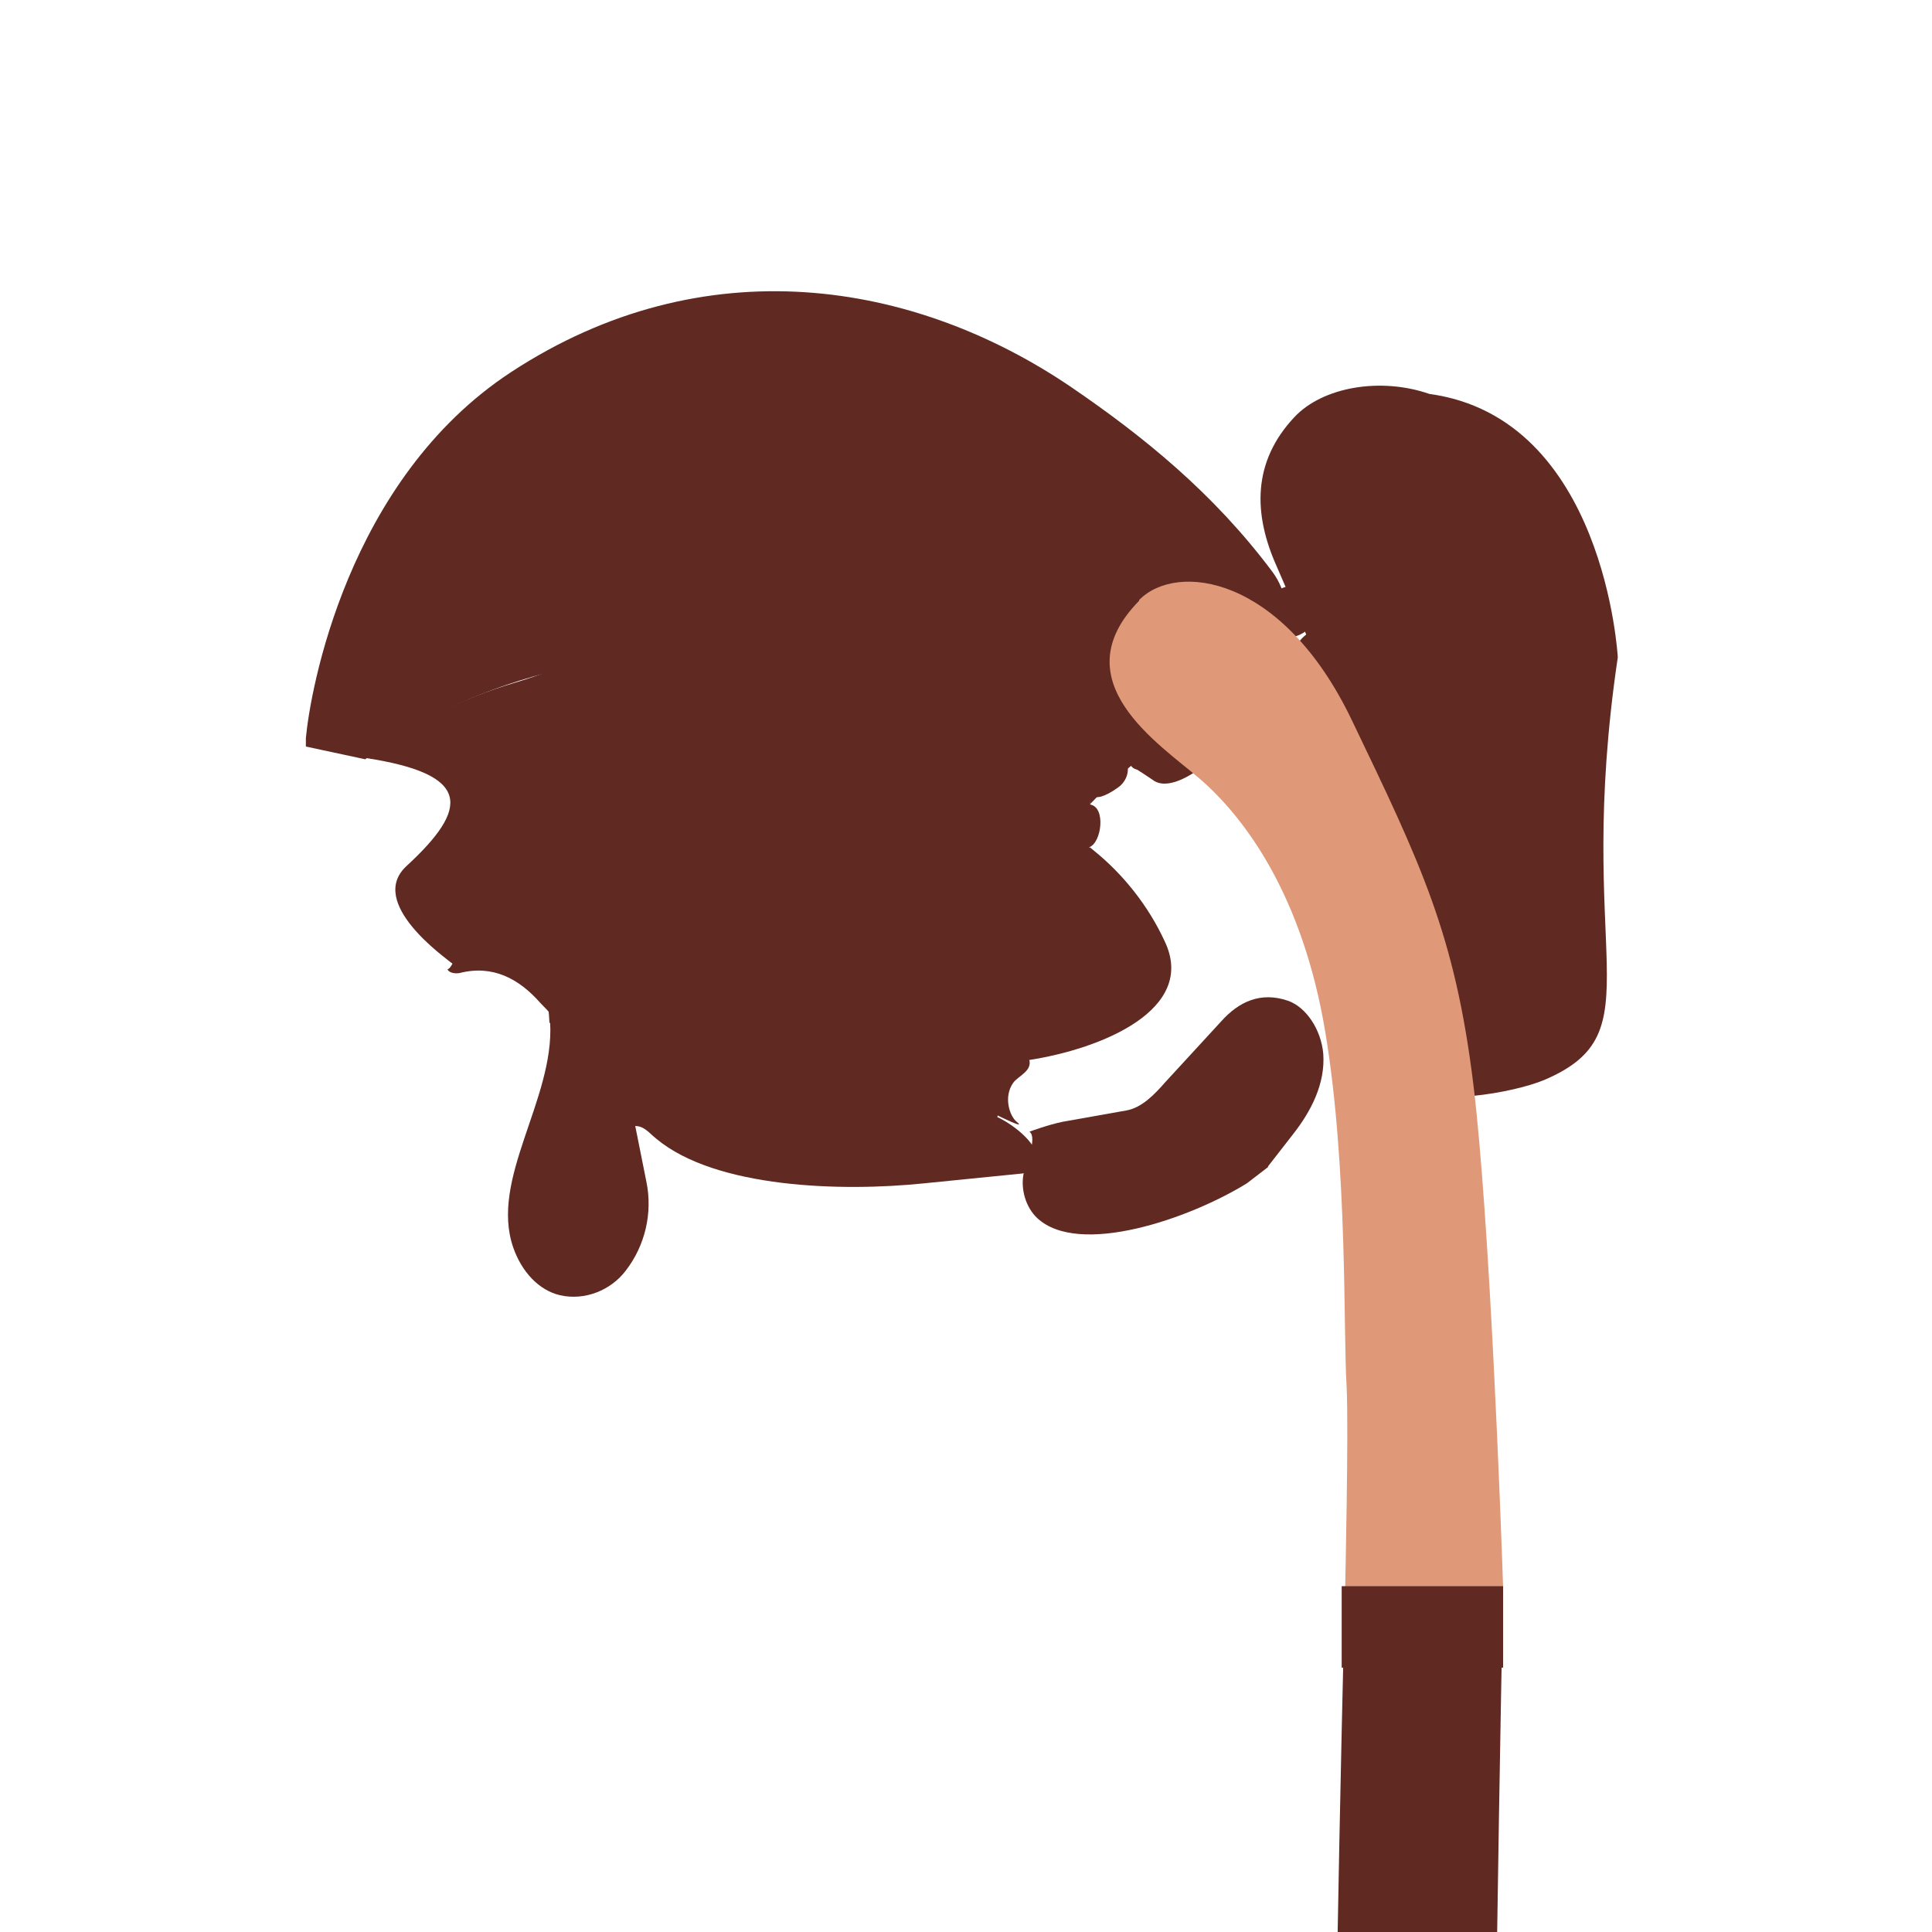
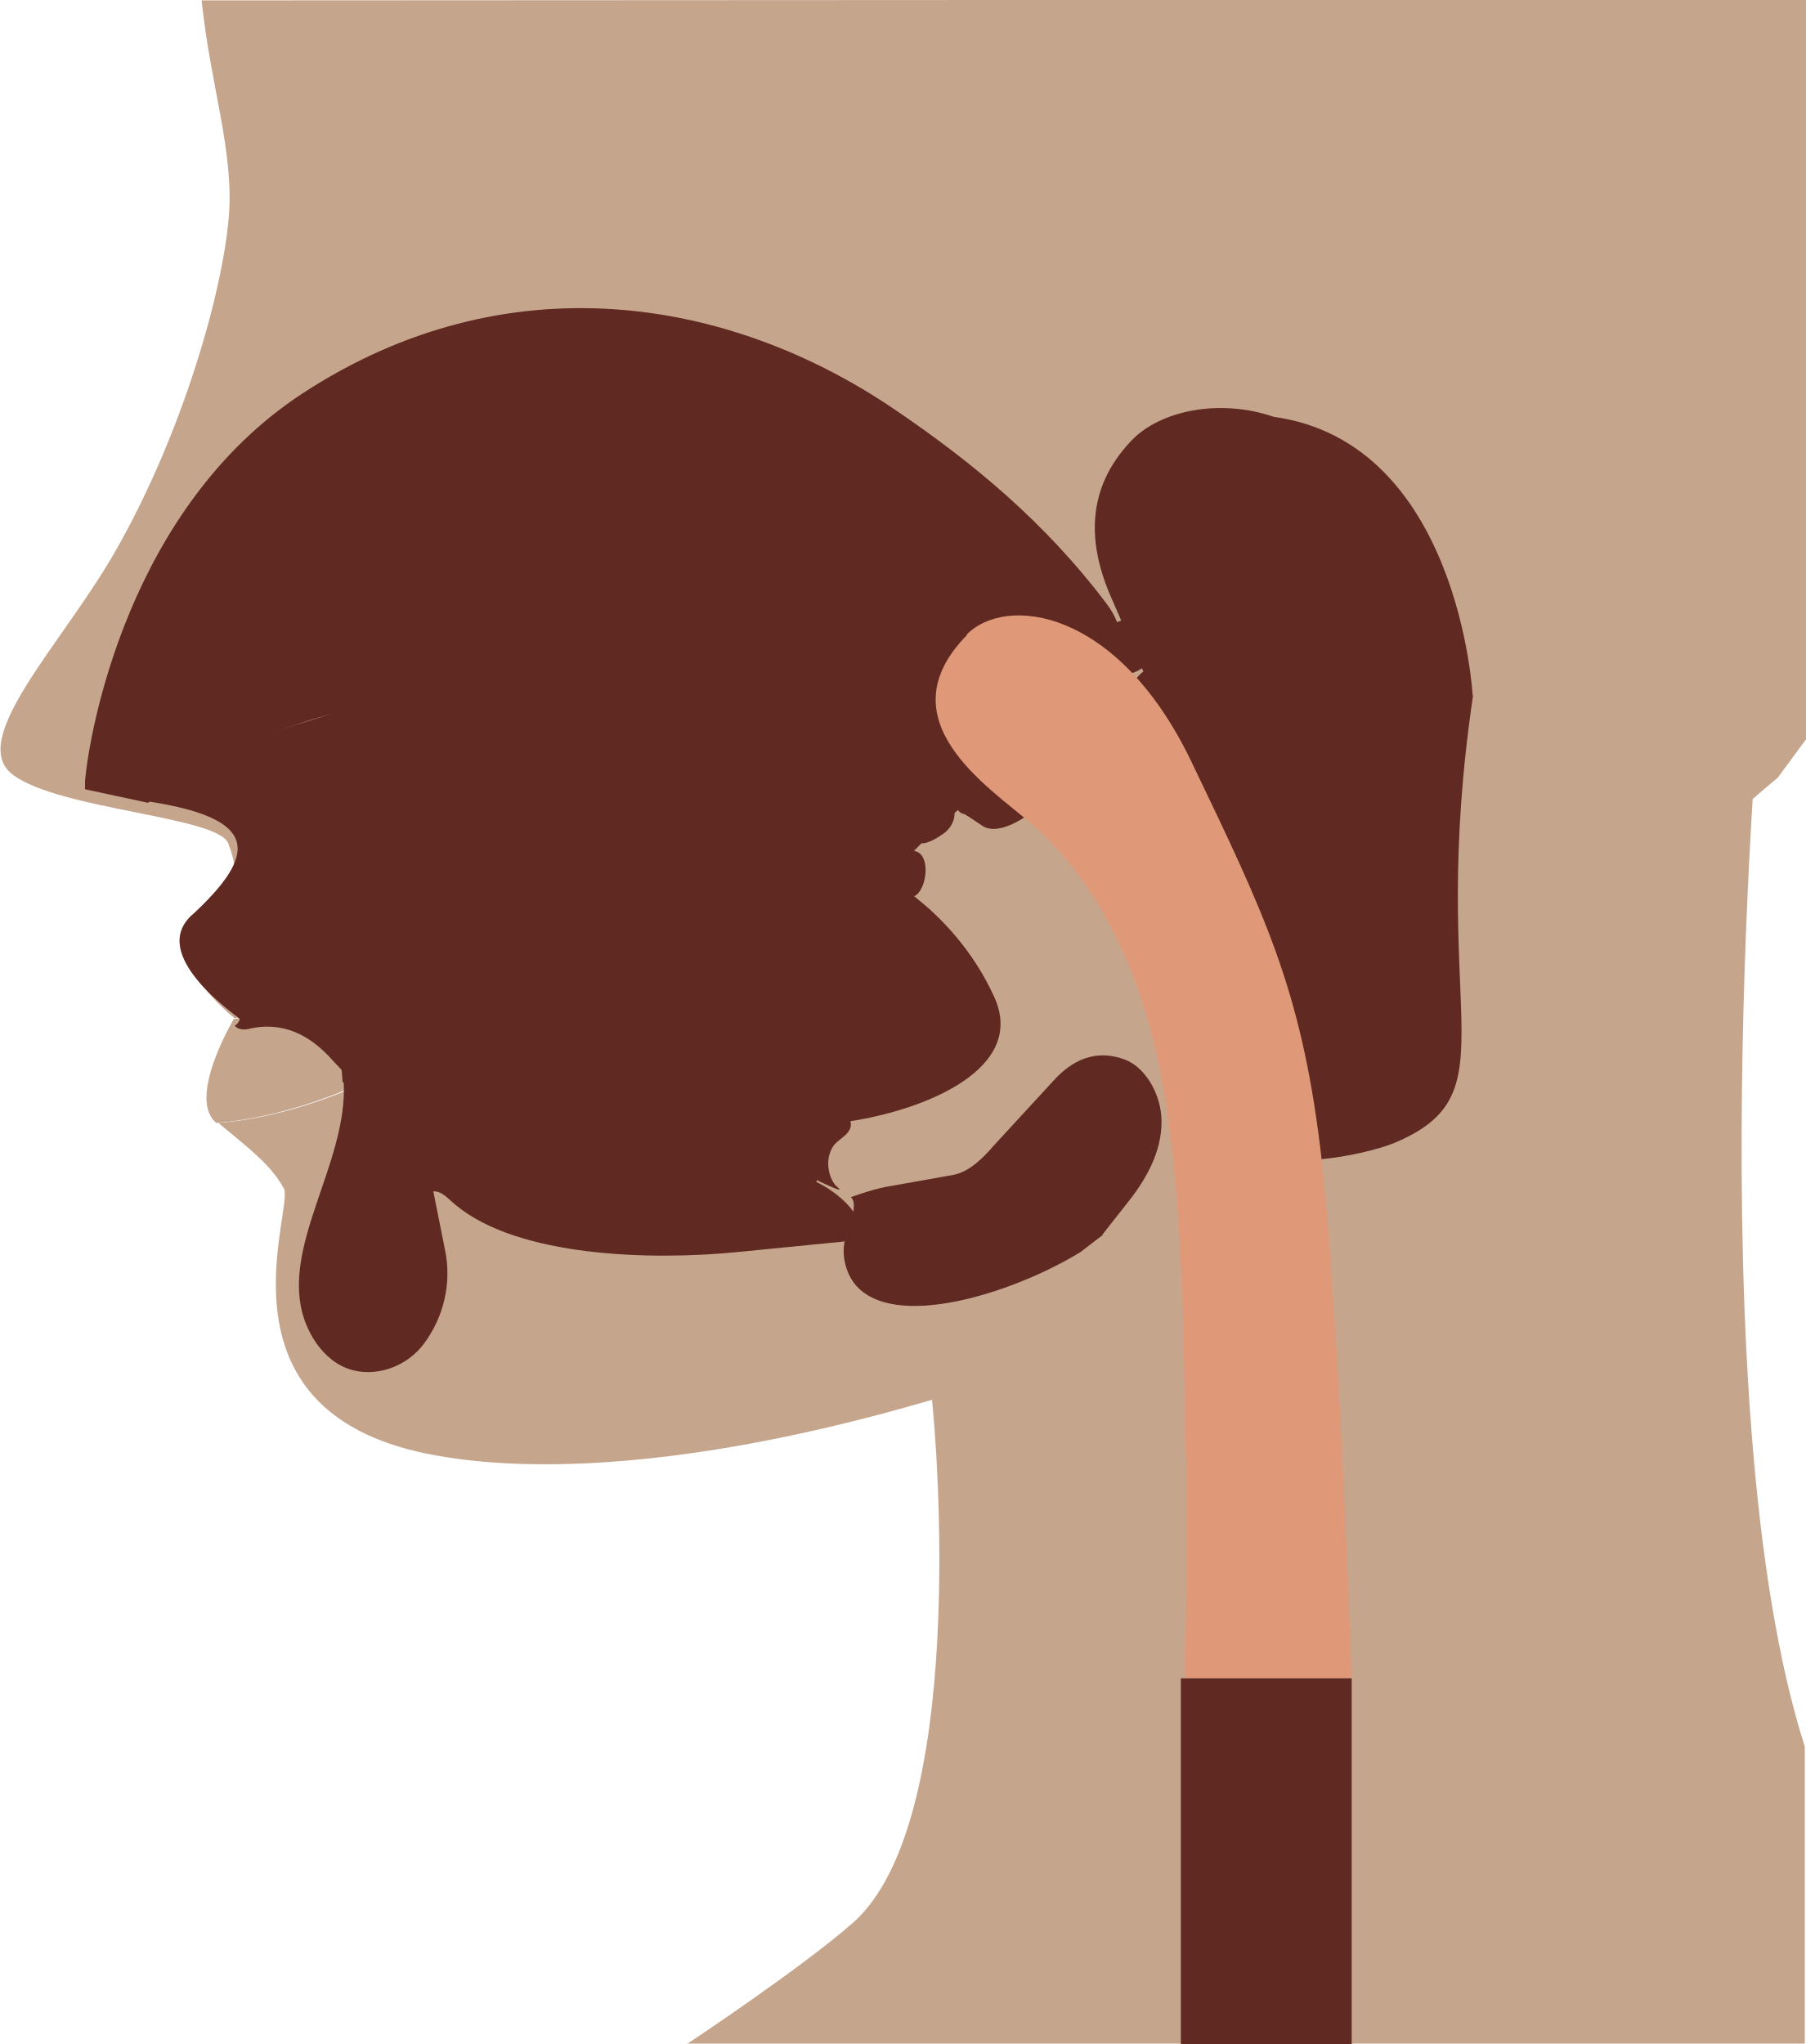
- <svg xmlns="http://www.w3.org/2000/svg" id="Layer_2" data-name="Layer 2" viewBox="0 0 512 512">
+ <svg xmlns="http://www.w3.org/2000/svg" id="Layer_2" version="1.1" viewBox="0 0 452.2 512">
  <defs>
    <style>
-       .cls-1, .cls-2 {
+       .st0 {
+         fill: #c6a58d;
+       }
+ 
+       .st1, .st2 {
        fill: #602922;
      }

-       .cls-2 {
+       .st2 {
        isolation: isolate;
      }

-       .cls-3 {
+       .st3 {
        fill: #e09978;
      }
    </style>
  </defs>
-   <g id="Parotid_Gland" data-name="Parotid Gland">
-     <g id="_01Parotid_Gland" data-name="01Parotid Gland">
-       <path id="LowerSaliva-2" class="cls-1" d="M428.73,174.2c-11.82,79.74,10.51,99.25-19.51,112.01-8.07,3.38-30.02,7.32-37.53,1.69-3-2.25-15.2-15.57-20.08-12.38,0,0,.75-11.63,2.44-19.7l8.82-35.84c2.06-8.82-1.88-18.57-5.63-26.27l-18.95-43.72c-6.19-13.88-6.38-27.58,4.69-39.4,7.51-8.07,22.89-10.69,35.84-6.19,46.53,6.38,49.91,69.8,49.91,69.8h0Z" />
+   <g>
+     <g id="SideBody">
+       <path id="BodyBase" class="st0" d="M172.1,512s28.8-19.1,41.6-30.4c28.4-25.1,21.3-118.4,19.5-133.5,90.6-140,151.6-154.6,207.9-176.5,0,0-16.3,180.6,11,265.9v74.4s-280.2,0-280.2,0Z" />
+     </g>
+     <g id="SideHead">
+       <path id="LowerLip" class="st0" d="M143.8,235.1h0c-41.2,16.9-85.1,19.9-85.1,19.9,0,0-20.3-16.2-10.7-25.8,15.5-2,17.2,1.1,40,4.3,24.5,3.6,55.8,1.4,55.8,1.4h0v.2Z" />
+       <path id="UpperLip" class="st0" d="M143.8,235.3c-1.4,1.1-42.7,41.9-89.6,46-7.5-6.2,4.4-26.1,4.4-26.1,0,0,43.9-3,85.1-19.9h0Z" />
+       <path id="HeadBAse" class="st0" d="M445.1,195s-8.9,7.3-11.7,10.5c-8.9,10.1-14.4,22.4-24.7,25.9-10.3,3.6-14-1.1-14-1.1,0,0-7.3,28.3-18.1,48.5-7.8,14.8-38.9,31.5-53.3,37.9-106.8,48.5-181.1,55.6-218.8,46.9-51.7-12.1-30.7-61.1-33.4-65.9-3-5.5-7.6-9.2-16.4-16.4,46.9-4.1,88.1-44.8,89.6-46h0s-31.3,2.1-55.8-1.4c-22.7-3.2-24.5-6.2-40-4.3,9.1-8.9,12.4-8.4,8.7-18.3-2.5-6.8-41.8-8.4-53.8-17.1-12.1-8.7,12.3-32.9,25.6-56.3,16.7-29.3,26.7-64.5,28.3-83.4,1.4-16.5-4.5-32.5-6.8-54.4l401.9-.2v185.3l-7,9.5-.2.2Z" />
+     </g>
+   </g>
+   <g id="Parotid_Gland">
+     <g id="_01Parotid_Gland">
+       <path id="LowerSaliva-2" class="st1" d="M369,174.2c-11.8,79.7,10.5,99.3-19.5,112-8.1,3.4-30,7.3-37.5,1.7-3-2.2-15.2-15.6-20.1-12.4,0,0,.8-11.6,2.4-19.7l8.8-35.8c2.1-8.8-1.9-18.6-5.6-26.3l-19-43.7c-6.2-13.9-6.4-27.6,4.7-39.4,7.5-8.1,22.9-10.7,35.8-6.2,46.5,6.4,49.9,69.8,49.9,69.8h0Z" />
    </g>
    <g id="SalivaGlands">
-       <ellipse class="cls-1" cx="353.84" cy="119.22" rx="5.44" ry="8.63" transform="translate(-16.94 163.3) rotate(-25.4)" />
-       <ellipse class="cls-1" cx="366.87" cy="119.73" rx="7.88" ry="6.57" transform="translate(193.03 464.26) rotate(-81.3)" />
-       <circle class="cls-1" cx="349.55" cy="136.11" r="7.51" />
-       <path class="cls-1" d="M356.68,139.11c1.13-4.88.94-11.45,5.07-11.82s9.38,6.38,9.76,10.51c.38,4.13-2.63,7.69-6.75,8.07s-9.01-2.81-8.07-6.75h0Z" />
-       <path class="cls-1" d="M353.49,145.68c4.69.56,9.01,0,9.76,2.81.75,2.81-2.25,6.19-6.94,7.51s-9.01,0-9.76-2.81c-.75-2.81-.75-8.63,6.94-7.51Z" />
-       <circle class="cls-1" cx="371.32" cy="129.92" r="4.5" />
-       <ellipse class="cls-1" cx="378.81" cy="142.62" rx="5.44" ry="8.63" transform="translate(-10.61 32.2) rotate(-4.8)" />
-       <ellipse class="cls-1" cx="347.65" cy="174.9" rx="8.63" ry="5.44" transform="translate(41.79 415.53) rotate(-64.9)" />
-       <ellipse class="cls-1" cx="341.95" cy="162.1" rx="7.88" ry="6.57" transform="translate(-34.77 197.96) rotate(-30.8)" />
-       <circle class="cls-1" cx="387.08" cy="121.85" r="7.51" />
-       <path class="cls-1" d="M375.63,127.85c-2.06-2.44-2.25-4.69-1.88-6,2.06-5.44,4.88-2.81,5.63,2.81.38,3.19,3,5.25,1.88,6s-3.56-.38-5.63-2.81Z" />
-       <ellipse class="cls-1" cx="414.26" cy="194.17" rx="6.57" ry="7.88" transform="translate(-38.12 262.48) rotate(-33.7)" />
-       <circle class="cls-1" cx="377.51" cy="166.88" r="7.51" />
-       <path class="cls-1" d="M384.45,180.2c.19,5.07,2.06,11.45-1.88,12.76s-10.69-3.75-12.2-7.69c-1.5-3.75.56-8.07,4.32-9.57s9.38.38,9.57,4.5h.19Z" />
-       <path class="cls-1" d="M399.46,190.52c-4.69.56-10.88,0-12.38-2.63-1.5-2.63.56-6.57,4.69-9.19s15.76-1.5,17.45.94c1.69,2.44-2.06,9.76-9.76,10.69h0v.19Z" />
-       <path class="cls-1" d="M358.74,212.29c-2.06-1.5-2.44-4.32-1.13-6.19s13.32-5.44,15.39-4.13-6.57,7.32-8.07,9.19-4.32,2.44-6.19,1.13h0Z" />
-       <ellipse class="cls-1" cx="358.33" cy="165.72" rx="5.44" ry="8.63" transform="translate(-34.95 131.18) rotate(-19.8)" />
-       <ellipse class="cls-1" cx="391.07" cy="171.75" rx="8.63" ry="5.44" transform="translate(29.6 399.29) rotate(-55.9)" />
-       <ellipse class="cls-1" cx="369.07" cy="155.03" rx="7.88" ry="6.57" transform="translate(.62 311.54) rotate(-45.8)" />
-       <circle class="cls-1" cx="368.88" cy="218.29" r="7.51" />
-       <path class="cls-1" d="M406.4,201.78c-.75-2.63,9.01-.56,11.63,3.19s3.75,9.01,1.13,9.94c-4.69,1.69-9.94-3.94-12.76-13.13h0Z" />
-       <ellipse class="cls-1" cx="398.5" cy="273.35" rx="7.32" ry="5.82" transform="translate(14.36 566.54) rotate(-71.8)" />
-       <path class="cls-1" d="M404.15,262.76c-1.69-3.38-.38-7.51,2.81-9.38,3.19-1.88,7.32-.56,9.01,2.81s.38,7.51-2.81,9.38c-3.19,1.88-7.32.56-9.01-2.81Z" />
-       <path class="cls-1" d="M403.77,252.62c-1.88,4.32-3,10.32-6.57,9.94s-6.94-7.51-6.57-11.26,3.75-6.57,7.32-6.19,7.32,4.13,5.82,7.51h0Z" />
-       <path class="cls-1" d="M409.59,245.5c-4.13-1.5-7.88-1.5-8.07-4.32-.19-2.81,3.19-5.25,7.32-5.82,4.13-.56,7.88,1.5,8.07,4.32.19,2.81-.94,7.88-7.32,5.82Z" />
-       <path class="cls-1" d="M380.13,265.57c-.94-2.06-.38-4.5,1.69-5.63,1.88-1.13,4.32-.38,5.44,1.69,1.13,2.06.38,4.5-1.69,5.63-2.06,1.13-4.32.38-5.44-1.69Z" />
-       <ellipse class="cls-1" cx="381.59" cy="242.04" rx="8.07" ry="4.69" transform="translate(-32.77 422.32) rotate(-55.9)" />
-       <ellipse class="cls-1" cx="365.44" cy="177.56" rx="8.07" ry="4.88" transform="translate(13.53 380.62) rotate(-55.9)" />
-       <ellipse class="cls-1" cx="385.16" cy="253.32" rx="5.82" ry="4.88" transform="translate(-73.02 202.47) rotate(-27)" />
-       <path class="cls-1" d="M404.15,208.53c3.56-1.13,6,4.32,9.19,6.57,7.51,5.07-3,6.38-6.57,7.51s-7.13-.94-8.26-4.5c-1.13-3.56,2.06-8.44,5.63-9.57Z" />
-       <path class="cls-1" d="M415.6,272.51c-.94,2.81-3.56,3.75-5.63,3.75-8.82,0-8.26-3.56-1.88-6.19,3.56-1.5,3.56-4.5,5.63-3.75s3,3.38,1.88,6.19Z" />
-       <path class="cls-1" d="M397.4,220.92c2.44,2.81,2.25,7.13-.38,9.76s-6.94,2.63-9.38-.19-2.25-7.13.38-9.76c2.63-2.63,6.94-2.63,9.38.19Z" />
-       <path class="cls-1" d="M386.7,264.26c.38-2.81,0-6.19,2.25-6.57,2.25-.38,5.07,3,5.25,5.25.38,2.25-1.13,4.32-3.19,4.69-2.06.38-4.69-1.13-4.32-3.38h0Z" />
-       <path class="cls-1" d="M377.32,204.03c4.32.19,8.07-.75,9.01,1.88s-1.69,6-5.82,7.51c-4.13,1.5-8.07.75-9.01-1.88-.94-2.63-1.13-7.88,5.82-7.51Z" />
-       <ellipse class="cls-1" cx="412.76" cy="228.78" rx="7.32" ry="4.88" transform="translate(8.25 471.85) rotate(-60)" />
-       <ellipse class="cls-1" cx="382.2" cy="221.48" rx="8.07" ry="4.88" transform="translate(41.38 502.51) rotate(-69.6)" />
-       <ellipse class="cls-1" cx="397.03" cy="239.69" rx="7.32" ry="6" transform="translate(-58.55 326.44) rotate(-41.9)" />
-       <path class="cls-1" d="M405.46,136.86c4.88,1.69,11.26,2.06,11.26,6.19s-7.32,8.63-11.45,8.63-7.32-3.38-7.32-7.51,3.56-8.63,7.51-7.32h0Z" />
-       <path class="cls-1" d="M405.84,130.86c-3,3.75-4.69,7.69-7.69,6.75-2.81-.75-4.13-5.25-2.81-9.94,1.31-4.69,4.69-6,7.69-6.75,3.56-.94,7.69,3.94,2.81,9.94Z" />
-       <path class="cls-1" d="M388.76,163.88c-2.44.38-4.69-1.5-5.07-3.94s1.5-4.69,3.94-5.07,12.57-3.19,11.82,5.07c-.38,3.38-8.26,3.56-10.69,3.94h0Z" />
-       <ellipse class="cls-1" cx="417.27" cy="178.51" rx="5.44" ry="8.63" transform="translate(66.76 466.81) rotate(-62.6)" />
-       <path class="cls-1" d="M386.7,147.55c3.75-2.25,6.94-1.88,8.63-.75,7.32,4.88,3.19,8.07-4.69,7.32-4.5-.38-7.51,2.44-8.63.75s.94-5.07,4.69-7.32Z" />
-       <ellipse class="cls-1" cx="389.84" cy="137.2" rx="6.57" ry="7.88" transform="translate(-21.33 95.51) rotate(-13.6)" />
-       <circle class="cls-1" cx="324.6" cy="175.7" r="4.5" />
-       <path class="cls-1" d="M288.01,189.77c2.06-2.06,5.82-2.81,7.69-.75,1.88,2.06,1.69,5.44-.38,7.51-2.06,2.06-4.5,1.13-7.13,0-5.25-2.44-2.44-4.69-.38-6.75h.19Z" />
-       <path class="cls-1" d="M363.81,184.89c2.25-1.5,6,0,8.44,3.75,2.44,3.75,2.81,7.88.56,9.57-2.25,1.5-11.26-11.82-9.01-13.32h0Z" />
-       <ellipse class="cls-1" cx="418.11" cy="165.37" rx="5.25" ry="4.69" transform="translate(236.82 576.82) rotate(-87.8)" />
-       <path class="cls-1" d="M358.18,181.89c2.44,2.81,2.25,7.13-.38,9.76-2.63,2.63-6.94,2.63-9.38-.19s-2.25-7.13.38-9.76c2.63-2.63,6.94-2.63,9.38.19Z" />
-       <path class="cls-1" d="M403.59,166.32c4.32,0,7.88-1.5,9.01.94s-1.13,6.19-5.07,8.07-7.88,1.5-9.01-.94-1.88-7.69,5.07-8.07Z" />
-       <path class="cls-1" d="M403.21,153.93c3.75-1.5,7.69-3.75,10.13-2.63s2.63,5.07.75,8.63c-1.88,3.56-5.44,5.44-7.88,4.13s-9.01-7.69-3-10.32h0v.19Z" />
-       <ellipse class="cls-1" cx="336.19" cy="179.05" rx="8.07" ry="4.88" transform="translate(51.18 431.74) rotate(-69.6)" />
-       <ellipse class="cls-1" cx="315.06" cy="183.68" rx="5.82" ry="7.32" transform="translate(37.16 419.84) rotate(-70.6)" />
-       <path class="cls-1" d="M389.33,205.53c3.38-1.69,7.51-.19,9.38,3,1.88,3.19.38,7.32-3,8.82-3.38,1.5-7.51.19-9.38-3s-.38-7.32,3-8.82Z" />
-       <path class="cls-1" d="M308.46,201.22c-3.19,1.31-6.57,3.94-8.44,2.06-1.69-1.88,0-7.32,2.06-9.19,2.06-1.88,5.25-1.69,6.94.38s1.88,5.63-.75,6.75h.19Z" />
-       <path class="cls-1" d="M321.6,188.08c1.5-3.94,1.69-7.88,4.5-8.07,2.81,0,5.25,3.19,5.63,7.51.38,4.32-1.69,7.88-4.5,8.07-2.81,0-7.88-1.13-5.63-7.51h0Z" />
-       <path class="cls-1" d="M291.01,177.57c2.06-.94,4.5,0,5.63,1.88,1.13,2.06.38,4.32-1.88,5.44-2.06.94-4.5,0-5.63-1.88-1.13-2.06-.38-4.32,1.88-5.44Z" />
-       <ellipse class="cls-1" cx="342.57" cy="194.29" rx="4.69" ry="8.07" transform="translate(-14.25 360.98) rotate(-54.6)" />
-       <ellipse class="cls-1" cx="300.94" cy="187.27" rx="4.88" ry="5.82" transform="translate(-51.51 149.65) rotate(-25.8)" />
-       <path class="cls-1" d="M298.7,202.34c.75,2.81-.75,5.25-2.44,6.38-7.13,5.07-8.82,1.88-5.25-3.94,1.88-3.19.38-5.63,2.44-6.38s4.5,1.13,5.25,3.94Z" />
-       <path class="cls-1" d="M402.46,206.09c-14.07-3.56-23.83-1.69-26.27-4.32-2.63-2.81,9.94-11.82,17.26-10.32,3.56.75,8.26,0,10.88,2.81s1.88,12.76-1.69,11.82h-.19Z" />
-       <path class="cls-1" d="M300.77,178.7c1.31-2.44,2.06-5.82,4.13-5.63s3.75,4.5,3.38,6.57-2.44,3.75-4.5,3.38-4.13-2.44-3.19-4.5h.19v.19Z" />
-       <path class="cls-1" d="M362.87,201.97c-3.75,1.69-6.94,2.63-9.38,1.88-10.69-2.81.94-9.01,5.25-10.69,3.75-1.5,7.69-.94,8.82,1.31,1.13,2.25-.94,5.63-4.69,7.32h0v.19Z" />
-       <ellipse class="cls-1" cx="314.08" cy="193.53" rx="4.13" ry="5.07" transform="translate(-50.23 251.62) rotate(-40.7)" />
+       <ellipse class="st1" cx="294.1" cy="119.2" rx="5.4" ry="8.6" transform="translate(-22.7 137.7) rotate(-25.4)" />
+       <ellipse class="st1" cx="307.1" cy="119.7" rx="7.9" ry="6.6" transform="translate(142.3 405.2) rotate(-81.3)" />
+       <circle class="st1" cx="289.8" cy="136.1" r="7.5" />
+       <path class="st1" d="M296.9,139.1c1.1-4.9.9-11.4,5.1-11.8s9.4,6.4,9.8,10.5-2.6,7.7-6.8,8.1-9-2.8-8.1-6.8h0Z" />
+       <path class="st1" d="M293.7,145.7c4.7.6,9,0,9.8,2.8s-2.2,6.2-6.9,7.5-9,0-9.8-2.8-.8-8.6,6.9-7.5Z" />
+       <circle class="st1" cx="311.5" cy="129.9" r="4.5" />
+       <ellipse class="st1" cx="319" cy="142.6" rx="5.4" ry="8.6" transform="translate(-10.8 27.2) rotate(-4.8)" />
+       <ellipse class="st1" cx="287.9" cy="174.9" rx="8.6" ry="5.4" transform="translate(7.4 361.4) rotate(-64.9)" />
+       <ellipse class="st1" cx="282.2" cy="162.1" rx="7.9" ry="6.6" transform="translate(-43.2 167.3) rotate(-30.8)" />
+       <circle class="st1" cx="327.3" cy="121.8" r="7.5" />
+       <path class="st1" d="M315.9,127.8c-2.1-2.4-2.2-4.7-1.9-6,2.1-5.4,4.9-2.8,5.6,2.8.4,3.2,3,5.3,1.9,6s-3.6-.4-5.6-2.8Z" />
+       <ellipse class="st1" cx="354.5" cy="194.2" rx="6.6" ry="7.9" transform="translate(-48.2 229.3) rotate(-33.7)" />
+       <circle class="st1" cx="317.7" cy="166.9" r="7.5" />
+       <path class="st1" d="M324.7,180.2c.2,5.1,2.1,11.4-1.9,12.8s-10.7-3.8-12.2-7.7c-1.5-3.8.6-8.1,4.3-9.6s9.4.4,9.6,4.5h.2Z" />
+       <path class="st1" d="M339.7,190.5c-4.7.6-10.9,0-12.4-2.6s.6-6.6,4.7-9.2,15.8-1.5,17.5.9-2.1,9.8-9.8,10.7h0v.2Z" />
+       <path class="st1" d="M299,212.3c-2.1-1.5-2.4-4.3-1.1-6.2s13.3-5.4,15.4-4.1-6.6,7.3-8.1,9.2-4.3,2.4-6.2,1.1h0Z" />
+       <ellipse class="st1" cx="298.6" cy="165.7" rx="5.4" ry="8.6" transform="translate(-38.5 110.9) rotate(-19.8)" />
+       <ellipse class="st1" cx="331.3" cy="171.8" rx="8.6" ry="5.4" transform="translate(3.3 349.8) rotate(-55.9)" />
+       <ellipse class="st1" cx="309.3" cy="155" rx="7.9" ry="6.6" transform="translate(-17.5 268.7) rotate(-45.8)" />
+       <circle class="st1" cx="309.1" cy="218.3" r="7.5" />
+       <path class="st1" d="M346.6,201.8c-.8-2.6,9-.6,11.6,3.2s3.8,9,1.1,9.9c-4.7,1.7-9.9-3.9-12.8-13.1h0Z" />
+       <ellipse class="st1" cx="338.7" cy="273.4" rx="7.3" ry="5.8" transform="translate(-26.8 509.8) rotate(-71.8)" />
+       <path class="st1" d="M344.4,262.8c-1.7-3.4-.4-7.5,2.8-9.4,3.2-1.9,7.3-.6,9,2.8s.4,7.5-2.8,9.4c-3.2,1.9-7.3.6-9-2.8Z" />
+       <path class="st1" d="M344,252.6c-1.9,4.3-3,10.3-6.6,9.9s-6.9-7.5-6.6-11.3,3.8-6.6,7.3-6.2,7.3,4.1,5.8,7.5h0Z" />
+       <path class="st1" d="M349.8,245.5c-4.1-1.5-7.9-1.5-8.1-4.3-.2-2.8,3.2-5.2,7.3-5.8,4.1-.6,7.9,1.5,8.1,4.3.2,2.8-.9,7.9-7.3,5.8Z" />
+       <path class="st1" d="M320.4,265.6c-.9-2.1-.4-4.5,1.7-5.6,1.9-1.1,4.3-.4,5.4,1.7,1.1,2.1.4,4.5-1.7,5.6-2.1,1.1-4.3.4-5.4-1.7Z" />
+       <ellipse class="st1" cx="321.8" cy="242" rx="8.1" ry="4.7" transform="translate(-59 372.8) rotate(-55.9)" />
+       <ellipse class="st1" cx="305.7" cy="177.6" rx="8.1" ry="4.9" transform="translate(-12.7 331.1) rotate(-55.9)" />
+       <ellipse class="st1" cx="325.4" cy="253.3" rx="5.8" ry="4.9" transform="translate(-79.5 175.3) rotate(-27)" />
+       <path class="st1" d="M344.4,208.5c3.6-1.1,6,4.3,9.2,6.6,7.5,5.1-3,6.4-6.6,7.5s-7.1-.9-8.3-4.5,2.1-8.4,5.6-9.6h0Z" />
+       <path class="st1" d="M355.8,272.5c-.9,2.8-3.6,3.8-5.6,3.8-8.8,0-8.3-3.6-1.9-6.2,3.6-1.5,3.6-4.5,5.6-3.8s3,3.4,1.9,6.2Z" />
+       <path class="st1" d="M337.6,220.9c2.4,2.8,2.2,7.1-.4,9.8s-6.9,2.6-9.4-.2-2.2-7.1.4-9.8c2.6-2.6,6.9-2.6,9.4.2Z" />
+       <path class="st1" d="M326.9,264.3c.4-2.8,0-6.2,2.2-6.6s5.1,3,5.2,5.2c.4,2.2-1.1,4.3-3.2,4.7-2.1.4-4.7-1.1-4.3-3.4h0Z" />
+       <path class="st1" d="M317.5,204c4.3.2,8.1-.8,9,1.9s-1.7,6-5.8,7.5c-4.1,1.5-8.1.8-9-1.9s-1.1-7.9,5.8-7.5Z" />
+       <ellipse class="st1" cx="353" cy="228.8" rx="7.3" ry="4.9" transform="translate(-21.6 420.1) rotate(-60)" />
+       <ellipse class="st1" cx="322.4" cy="221.5" rx="8.1" ry="4.9" transform="translate(2.4 446.5) rotate(-69.6)" />
+       <ellipse class="st1" cx="337.3" cy="239.7" rx="7.3" ry="6" transform="translate(-73.8 286.5) rotate(-41.9)" />
+       <path class="st1" d="M345.7,136.9c4.9,1.7,11.3,2.1,11.3,6.2s-7.3,8.6-11.5,8.6-7.3-3.4-7.3-7.5,3.6-8.6,7.5-7.3h0Z" />
+       <path class="st1" d="M346.1,130.9c-3,3.8-4.7,7.7-7.7,6.8-2.8-.8-4.1-5.2-2.8-9.9,1.3-4.7,4.7-6,7.7-6.8,3.6-.9,7.7,3.9,2.8,9.9Z" />
+       <path class="st1" d="M329,163.9c-2.4.4-4.7-1.5-5.1-3.9s1.5-4.7,3.9-5.1,12.6-3.2,11.8,5.1c-.4,3.4-8.3,3.6-10.7,3.9h0Z" />
+       <ellipse class="st1" cx="357.5" cy="178.5" rx="5.4" ry="8.6" transform="translate(34.5 413.7) rotate(-62.6)" />
+       <path class="st1" d="M326.9,147.6c3.8-2.2,6.9-1.9,8.6-.8,7.3,4.9,3.2,8.1-4.7,7.3-4.5-.4-7.5,2.4-8.6.8s.9-5.1,4.7-7.3Z" />
+       <ellipse class="st1" cx="330.1" cy="137.2" rx="6.6" ry="7.9" transform="translate(-23 81.5) rotate(-13.6)" />
+       <circle class="st1" cx="264.8" cy="175.7" r="4.5" />
+       <path class="st1" d="M228.2,189.8c2.1-2.1,5.8-2.8,7.7-.8,1.9,2.1,1.7,5.4-.4,7.5-2.1,2.1-4.5,1.1-7.1,0-5.2-2.4-2.4-4.7-.4-6.8h.2Z" />
+       <path class="st1" d="M304,184.9c2.2-1.5,6,0,8.4,3.8s2.8,7.9.6,9.6c-2.2,1.5-11.3-11.8-9-13.3h0Z" />
+       <ellipse class="st1" cx="358.3" cy="165.4" rx="5.3" ry="4.7" transform="translate(179.3 517.1) rotate(-87.8)" />
+       <path class="st1" d="M298.4,181.9c2.4,2.8,2.2,7.1-.4,9.8-2.6,2.6-6.9,2.6-9.4-.2s-2.2-7.1.4-9.8c2.6-2.6,6.9-2.6,9.4.2Z" />
+       <path class="st1" d="M343.8,166.3c4.3,0,7.9-1.5,9,.9s-1.1,6.2-5.1,8.1-7.9,1.5-9-.9-1.9-7.7,5.1-8.1Z" />
+       <path class="st1" d="M343.4,153.9c3.8-1.5,7.7-3.8,10.1-2.6s2.6,5.1.8,8.6-5.4,5.4-7.9,4.1-9-7.7-3-10.3h0v.2Z" />
+       <ellipse class="st1" cx="276.4" cy="179" rx="8.1" ry="4.9" transform="translate(12.2 375.7) rotate(-69.6)" />
+       <ellipse class="st1" cx="255.3" cy="183.7" rx="5.8" ry="7.3" transform="translate(-2.8 363.5) rotate(-70.6)" />
+       <path class="st1" d="M329.6,205.5c3.4-1.7,7.5-.2,9.4,3,1.9,3.2.4,7.3-3,8.8s-7.5.2-9.4-3-.4-7.3,3-8.8Z" />
+       <path class="st1" d="M248.7,201.2c-3.2,1.3-6.6,3.9-8.4,2.1-1.7-1.9,0-7.3,2.1-9.2,2.1-1.9,5.2-1.7,6.9.4s1.9,5.6-.8,6.8h.2Z" />
+       <path class="st1" d="M261.8,188.1c1.5-3.9,1.7-7.9,4.5-8.1,2.8,0,5.2,3.2,5.6,7.5.4,4.3-1.7,7.9-4.5,8.1-2.8,0-7.9-1.1-5.6-7.5h0Z" />
+       <path class="st1" d="M231.2,177.6c2.1-.9,4.5,0,5.6,1.9,1.1,2.1.4,4.3-1.9,5.4-2.1.9-4.5,0-5.6-1.9-1.1-2.1-.4-4.3,1.9-5.4Z" />
+       <ellipse class="st1" cx="282.8" cy="194.3" rx="4.7" ry="8.1" transform="translate(-39.4 312.2) rotate(-54.6)" />
+       <ellipse class="st1" cx="241.2" cy="187.3" rx="4.9" ry="5.8" transform="translate(-57.5 123.6) rotate(-25.8)" />
+       <path class="st1" d="M238.9,202.3c.8,2.8-.8,5.2-2.4,6.4-7.1,5.1-8.8,1.9-5.2-3.9,1.9-3.2.4-5.6,2.4-6.4s4.5,1.1,5.2,3.9Z" />
+       <path class="st1" d="M342.7,206.1c-14.1-3.6-23.8-1.7-26.3-4.3-2.6-2.8,9.9-11.8,17.3-10.3,3.6.8,8.3,0,10.9,2.8s1.9,12.8-1.7,11.8h-.2,0Z" />
+       <path class="st1" d="M241,178.7c1.3-2.4,2.1-5.8,4.1-5.6s3.8,4.5,3.4,6.6-2.4,3.8-4.5,3.4-4.1-2.4-3.2-4.5h.2v.2h0Z" />
+       <path class="st1" d="M303.1,202c-3.8,1.7-6.9,2.6-9.4,1.9-10.7-2.8.9-9,5.2-10.7,3.8-1.5,7.7-.9,8.8,1.3s-.9,5.6-4.7,7.3h0v.2h0Z" />
+       <ellipse class="st1" cx="254.3" cy="193.5" rx="4.1" ry="5.1" transform="translate(-64.7 212.6) rotate(-40.7)" />
    </g>
  </g>
-   <path id="Esophagus" class="cls-2" d="M398.33,420.55s-3.75,192.32-1.88,194,2.25,317.09,19.7,388.38c17.45,71.3,22.52,162.11,68.48,141.09,28.89-13.13-18.01,72.05-35.46,62.67-17.45-9.38-70.17-72.42-89.31-239.03-14.63-128.15-3.38-547.3-3.38-547.3h41.84v.19Z" />
-   <path id="UpperTube" class="cls-2" d="M81.06,197.84v-2.25c1.13-12.38,10.88-68.48,54.41-97,51.03-33.4,106.76-24.39,148.6,4.13,18.95,12.95,37.53,27.96,53.1,48.78,15.57,20.83-20.26,61.73-31.15,55.54-33.96-23.45-85.56-35.09-124.21-33.96-54.97,1.69-84.99,28.14-84.99,28.14l-15.76-3.38h0Z" />
-   <path class="cls-1" d="M95.69,166.32c4.5-10.51,12.57-27.58,22.89-26.64s4.13,16.51-2.63,23.45c-8.63,8.82-10.51,23.64-17.45,29.08-6.94,5.44-9.76-2.25-8.63-7.51s3-12.01,5.82-18.57h0v.19Z" />
-   <path class="cls-1" d="M132.47,125.79c-3.38-7.88,17.82-32.46,58.73-34.9,40.9-2.44,67.92,9.57,85.18,21.2,17.26,11.63,31.52,28.52,25.52,34.71-6,6.19-17.45,2.25-28.89-6.94-11.63-9.38-30.96-21.01-59.66-27.21-17.26-3.75-39.78,2.25-49.35,7.51-10.13,5.63-25.89,18.95-31.33,5.82h-.19v-.19Z" />
-   <path class="cls-1" d="M134.53,162.38c-5.07-9.38,16.7-27.96,38.09-30.96,30.96-4.5,44.84-1.5,67.55,5.25s41.84,18.76,40.71,29.46c-1.13,10.69-11.45,5.63-23.08-2.44-9.76-6.57-30.77-15.01-53.47-13.13-23.08,1.88-32.27,6.75-45.41,14.45-12.38,7.13-19.14,6.75-24.2-2.44h-.19v-.19Z" />
-   <path id="Pharynx" class="cls-3" d="M301.89,159c9.94-10.13,37.9-6.57,56.29,31.71,18.39,38.28,27.39,56.85,32.27,96.63,4.32,35.09,7.32,115.95,7.88,133.03h-41.84s.94-41.65.38-52.91c-.94-14.26.38-57.6-5.63-93.81-6-36.21-21.2-56.85-33.4-67.36-10.69-9.19-36.77-25.89-15.95-47.09h0v-.19Z" />
-   <path class="cls-1" d="M288.95,213.22c4.13.75,3,9.94-.19,11.26,0,0-25.14,21.95-29.27,70.17,6.38,0,22.7,12.57,11.63,16.32l-26.27,2.63c-21.76,2.25-55.16,1.31-70.92-11.82-1.88-1.5-3.19-3.38-5.63-3.38l-2.81-.38c-4.69-8.26-12.57-22.52-22.33-32.27-5.63-6.38-12.57-10.13-21.39-7.88-1.13.19-2.63,0-3.19-.94.75-.38.94-.94,1.31-1.5-.56-.94-.75-1.69-.38-2.63,7.13-2.25,12.38-10.32,15.76-15.76.94-5.63,18.01-17.45,18.95-18.2,9.94-6.94,28.14-16.7,39.03-21.2,31.33-13.13,69.05-11.82,95.69,10.88v4.69h0Z" />
-   <path class="cls-1" d="M292.51,181.7c3.38,7.13,8.07,11.63,13.51,16.51-8.82,6-17.07,14.82-17.07,14.82-.19-2.44-2.44-3.19-4.32-4.69-36.59-28.71-77.86-18.95-115.58,3.94l-16.51,8.63c-9.38,3.56-13.51,15.39-13.88,17.07-1.5,7.13-6.57,12.2-13.51,14.45l-5.44,2.81c-1.5-1.31-22.52-15.95-12.01-25.7,16.7-15.39,17.45-24.39-11.07-28.71,11.26-8.63,25.7-15.76,39.78-19.89,33.4-9.94,59.66-33.4,90.62-17.26,23.08,12.01,65.11,17.82,65.11,17.82h.38v.19Z" />
-   <path class="cls-1" d="M168.31,298.22l3,15.01c1.69,8.26-.38,16.89-5.44,23.45-3.94,5.25-10.88,8.07-17.45,6.57-5.63-1.31-10.13-6.19-12.38-12.57-6.38-18.2,10.88-39.21,9.76-59.66l11.82-1.88,10.69,29.08h0Z" />
-   <path class="cls-1" d="M157.61,269.14v10.32c0,1.88-1.13,2.63-2.81,3.19-2.81.94-4.32-8.63-9.19-11.63-.19-5.44-1.69-11.07-.94-16.89,1.13-2.25.19-5.82,3.38-9.01,4.13,7.69,7.88,15.76,9.57,24.02h0Z" />
-   <path class="cls-1" d="M140.54,220.54c-4.13,0-9.38-.19-13.13-2.63-5.63-3.56-5.82-10.51-2.25-16.14,6.57-10.51,17.26-17.07,29.27-20.83,33.21-10.32,74.86-10.51,108.07.56,2.44.75,7.13,3.38,6.19,6.38-3,8.82-37.15-12.57-83.31,10.51l-44.84,21.95h0v.19Z" />
-   <path class="cls-1" d="M150.86,233.11c0,4.13-2.25,8.63-5.07,12.76-2.44-3.56-4.13-6.94-5.07-10.88-1.13-4.69-1.69-9.94-.75-14.82.94-5.82,2.44-11.45,4.88-17.07,4.13.94,6.19,4.69,6,8.82v21.39h-.19.19v-.19Z" />
-   <path id="Oral_Cavity" data-name="Oral Cavity" class="cls-1" d="M288.76,224.48l1.13.94c7.69,6.19,14.45,14.63,18.76,24.02,8.63,18.01-16.51,28.52-36.21,31.52-27.21,3.94-47.84,2.44-47.84,2.44-31.15-1.13-46.72-24.95-66.04-29.83-4.32-1.13-6.57-4.88-7.13-8.63-.56-3.75,1.13-7.51,5.07-10.13,21.95-14.82,47.66-23.64,74.49-25.33,21.2-1.31,40.9,4.13,57.79,15.2h0v-.19Z" />
-   <g id="Sublingual_Gland" data-name="Sublingual Gland">
-     <path id="LowerSaliva" class="cls-1" d="M264.37,295.97l-15.39,6c-3.75,1.69-6.75,3.94-10.32,4.32l-8.07.94c-3.56.38-7.88,0-11.82-.38-1.88-4.13-2.81-11.26.38-14.63,3-3,6.19-4.69,5.63-9.38-.75-2.44,1.31-4.5,6.38-6,7.13-3.38,18.95-8.44,26.27-5.44,2.44-3.38,14.45,3.38,15.76,5.25.94,1.5,1.13,2.25-.56,3.75,1.31,3.38-2.81,4.69-4.13,6.57-2.63,3.75-.94,8.82.94,10.32,2.81,2.25-5.07-1.69-5.07-1.69h0v.38Z" />
-     <circle class="cls-1" cx="244.11" cy="278.7" r="5.25" />
-     <path class="cls-1" d="M248.8,288.09c0,3.56,1.5,7.88-1.31,9.01-2.81,1.13-7.51-2.63-8.44-5.44-.94-2.63.38-5.63,3.19-6.75s6.57.19,6.75,3h-.19v.19Z" />
-     <path class="cls-1" d="M259.49,295.4c-3.38.38-7.51,0-8.63-1.88s.38-4.69,3.38-6.38c2.81-1.69,11.07-1.13,12.2.75,1.13,1.88-1.5,6.75-6.75,7.51h-.19Z" />
-     <ellipse class="cls-1" cx="253.27" cy="281.86" rx="6.19" ry="3.75" transform="translate(-122.12 333.56) rotate(-55.9)" />
-     <ellipse class="cls-1" cx="235.44" cy="285.99" rx="5.63" ry="3.38" transform="translate(-133.38 320.61) rotate(-55.9)" />
-     <path class="cls-1" d="M234.35,291.46c1.5-1.13,4.13,0,5.82,2.63,1.69,2.63,1.88,5.63.38,6.75s-7.88-8.26-6.38-9.38h.19Z" />
-     <path class="cls-1" d="M230.6,289.4c1.69,1.88,1.69,5.07-.19,6.94s-4.88,1.88-6.57,0c-1.69-1.88-1.69-5.07.19-6.94s4.88-1.88,6.57,0Z" />
-     <path class="cls-1" d="M262.31,278.52c3,0,5.63-1.13,6.38.75s-.75,4.32-3.56,5.63c-2.81,1.31-5.63,1.13-6.38-.75s-1.31-5.44,3.56-5.63Z" />
-     <path class="cls-1" d="M233.79,303.47c-2.63,1.13-4.88,1.88-6.57,1.31-7.51-1.88.75-6.38,3.75-7.51,2.63-.94,5.25-.75,6.19.94.94,1.69-.56,3.94-3.19,5.07h0l-.19.19Z" />
+   <path id="UpperTube" class="st2" d="M21.3,197.8v-2.2c1.1-12.4,10.9-68.5,54.4-97,51-33.4,106.8-24.4,148.6,4.1,19,12.9,37.5,28,53.1,48.8,15.6,20.8-20.3,61.7-31.1,55.5-34-23.4-85.6-35.1-124.2-34-55,1.7-85,28.1-85,28.1l-15.8-3.4h0Z" />
+   <path class="st1" d="M35.9,166.3c4.5-10.5,12.6-27.6,22.9-26.6,10.3.9,4.1,16.5-2.6,23.4-8.6,8.8-10.5,23.6-17.5,29.1s-9.8-2.2-8.6-7.5,3-12,5.8-18.6h0v.2Z" />
+   <path class="st1" d="M72.7,125.8c-3.4-7.9,17.8-32.5,58.7-34.9,40.9-2.4,67.9,9.6,85.2,21.2s31.5,28.5,25.5,34.7c-6,6.2-17.5,2.2-28.9-6.9-11.6-9.4-31-21-59.7-27.2-17.3-3.8-39.8,2.2-49.4,7.5-10.1,5.6-25.9,18.9-31.3,5.8h-.2v-.2h0Z" />
+   <path class="st1" d="M74.8,162.4c-5.1-9.4,16.7-28,38.1-31,31-4.5,44.8-1.5,67.6,5.2s41.8,18.8,40.7,29.5c-1.1,10.7-11.5,5.6-23.1-2.4-9.8-6.6-30.8-15-53.5-13.1-23.1,1.9-32.3,6.8-45.4,14.4-12.4,7.1-19.1,6.8-24.2-2.4h-.2v-.2h0Z" />
+   <path id="Pharynx" class="st3" d="M242.1,159c9.9-10.1,37.9-6.6,56.3,31.7,18.4,38.3,27.4,56.9,32.3,96.6,4.3,35.1,7.3,115.9,7.9,133h-41.8s.9-41.6.4-52.9c-.9-14.3.4-57.6-5.6-93.8-6-36.2-21.2-56.9-33.4-67.4-10.7-9.2-36.8-25.9-16-47.1h0v-.2h0Z" />
+   <path class="st1" d="M229.2,213.2c4.1.8,3,9.9-.2,11.3,0,0-25.1,21.9-29.3,70.2,6.4,0,22.7,12.6,11.6,16.3l-26.3,2.6c-21.8,2.2-55.2,1.3-70.9-11.8-1.9-1.5-3.2-3.4-5.6-3.4l-2.8-.4c-4.7-8.3-12.6-22.5-22.3-32.3-5.6-6.4-12.6-10.1-21.4-7.9-1.1.2-2.6,0-3.2-.9.8-.4.9-.9,1.3-1.5-.6-.9-.8-1.7-.4-2.6,7.1-2.2,12.4-10.3,15.8-15.8.9-5.6,18-17.4,18.9-18.2,9.9-6.9,28.1-16.7,39-21.2,31.3-13.1,69.1-11.8,95.7,10.9v4.7h0Z" />
+   <path class="st1" d="M232.7,181.7c3.4,7.1,8.1,11.6,13.5,16.5-8.8,6-17.1,14.8-17.1,14.8-.2-2.4-2.4-3.2-4.3-4.7-36.6-28.7-77.9-18.9-115.6,3.9l-16.5,8.6c-9.4,3.6-13.5,15.4-13.9,17.1-1.5,7.1-6.6,12.2-13.5,14.4l-5.4,2.8c-1.5-1.3-22.5-15.9-12-25.7,16.7-15.4,17.4-24.4-11.1-28.7,11.3-8.6,25.7-15.8,39.8-19.9,33.4-9.9,59.7-33.4,90.6-17.3,23.1,12,65.1,17.8,65.1,17.8h.4v.2h0Z" />
+   <path class="st1" d="M108.5,298.2l3,15c1.7,8.3-.4,16.9-5.4,23.5-3.9,5.2-10.9,8.1-17.4,6.6-5.6-1.3-10.1-6.2-12.4-12.6-6.4-18.2,10.9-39.2,9.8-59.7l11.8-1.9,10.7,29.1h0Z" />
+   <path class="st1" d="M97.8,269.1v10.3c0,1.9-1.1,2.6-2.8,3.2-2.8.9-4.3-8.6-9.2-11.6-.2-5.4-1.7-11.1-.9-16.9,1.1-2.2.2-5.8,3.4-9,4.1,7.7,7.9,15.8,9.6,24h0Z" />
+   <path class="st1" d="M80.8,220.5c-4.1,0-9.4-.2-13.1-2.6-5.6-3.6-5.8-10.5-2.2-16.1,6.6-10.5,17.3-17.1,29.3-20.8,33.2-10.3,74.9-10.5,108.1.6,2.4.8,7.1,3.4,6.2,6.4-3,8.8-37.1-12.6-83.3,10.5l-44.8,21.9h0v.2h0Z" />
+   <path class="st1" d="M91.1,233.1c0,4.1-2.2,8.6-5.1,12.8-2.4-3.6-4.1-6.9-5.1-10.9-1.1-4.7-1.7-9.9-.8-14.8.9-5.8,2.4-11.4,4.9-17.1,4.1.9,6.2,4.7,6,8.8v21.4h-.2.2v-.2h0Z" />
+   <path id="Oral_Cavity" class="st1" d="M229,224.5l1.1.9c7.7,6.2,14.5,14.6,18.8,24,8.6,18-16.5,28.5-36.2,31.5-27.2,3.9-47.8,2.4-47.8,2.4-31.1-1.1-46.7-25-66-29.8-4.3-1.1-6.6-4.9-7.1-8.6s1.1-7.5,5.1-10.1c21.9-14.8,47.7-23.6,74.5-25.3,21.2-1.3,40.9,4.1,57.8,15.2h0v-.2h0Z" />
+   <g id="Sublingual_Gland">
+     <path id="LowerSaliva" class="st1" d="M204.6,296l-15.4,6c-3.8,1.7-6.8,3.9-10.3,4.3l-8.1.9c-3.6.4-7.9,0-11.8-.4-1.9-4.1-2.8-11.3.4-14.6,3-3,6.2-4.7,5.6-9.4-.8-2.4,1.3-4.5,6.4-6,7.1-3.4,18.9-8.4,26.3-5.4,2.4-3.4,14.5,3.4,15.8,5.2.9,1.5,1.1,2.2-.6,3.8,1.3,3.4-2.8,4.7-4.1,6.6-2.6,3.8-.9,8.8.9,10.3,2.8,2.2-5.1-1.7-5.1-1.7h0v.4h0Z" />
+     <circle class="st1" cx="184.3" cy="278.7" r="5.2" />
+     <path class="st1" d="M189,288.1c0,3.6,1.5,7.9-1.3,9s-7.5-2.6-8.4-5.4c-.9-2.6.4-5.6,3.2-6.8s6.6.2,6.8,3h-.2v.2h0Z" />
+     <path class="st1" d="M199.7,295.4c-3.4.4-7.5,0-8.6-1.9s.4-4.7,3.4-6.4c2.8-1.7,11.1-1.1,12.2.8s-1.5,6.8-6.8,7.5h-.2Z" />
+     <ellipse class="st1" cx="193.5" cy="281.9" rx="6.2" ry="3.7" transform="translate(-148.4 284.1) rotate(-55.9)" />
+     <ellipse class="st1" cx="175.7" cy="286" rx="5.6" ry="3.4" transform="translate(-159.6 271.1) rotate(-55.9)" />
+     <path class="st1" d="M174.6,291.5c1.5-1.1,4.1,0,5.8,2.6s1.9,5.6.4,6.8-7.9-8.3-6.4-9.4h.2,0Z" />
+     <path class="st1" d="M170.8,289.4c1.7,1.9,1.7,5.1-.2,6.9s-4.9,1.9-6.6,0-1.7-5.1.2-6.9,4.9-1.9,6.6,0Z" />
+     <path class="st1" d="M202.5,278.5c3,0,5.6-1.1,6.4.8s-.8,4.3-3.6,5.6-5.6,1.1-6.4-.8-1.3-5.4,3.6-5.6Z" />
+     <path class="st1" d="M174,303.5c-2.6,1.1-4.9,1.9-6.6,1.3-7.5-1.9.8-6.4,3.8-7.5,2.6-.9,5.2-.8,6.2.9s-.6,3.9-3.2,5.1h0l-.2.2h0Z" />
  </g>
-   <g id="Submandibular_Gland" data-name="Submandibular Gland">
-     <path id="LowerSaliva-21" class="cls-1" d="M336.04,309.29l-5.63,4.32c-15.2,9.38-44.47,19.51-55.54,9.19-3-2.81-4.5-7.69-3.56-12.01.38-1.69,3.75-9.38,1.5-10.88,0,0,5.07-1.88,8.82-2.63l16.89-3c4.13-.75,7.51-4.32,10.13-7.32l15.01-16.32c4.69-5.25,10.51-7.88,17.64-5.44,4.88,1.69,8.82,7.69,9.38,14.07.56,7.88-3.19,15.2-8.07,21.39l-6.57,8.44h0v.19Z" />
-     <path class="cls-1" d="M298.7,314.17c-2.44,0-4.5-1.88-4.69-4.32s7.32-12.38,9.76-12.57-.94,9.76-.75,12.2c.19,2.44-1.88,4.5-4.32,4.69h0Z" />
-     <circle class="cls-1" cx="309.4" cy="314.35" r="7.51" />
-     <path class="cls-1" d="M327.97,271.76c-2.25-1.5,6.94-6,11.07-4.5,4.13,1.5,8.44,4.88,6.94,7.13-2.81,4.13-10.32,2.81-18.01-2.63h0Z" />
-     <path class="cls-1" d="M334.92,280.21c2.06-3,7.51-.19,11.26-.38,9.01-.38,1.5,6.94-.56,10.13s-6.19,3.75-9.38,1.31c-3.19-2.44-3.38-8.07-1.31-11.07h0Z" />
-     <path class="cls-1" d="M334.54,292.78c3.56.75,6.19,4.32,5.63,8.07-.56,3.75-3.94,6.19-7.51,5.44s-6.19-4.32-5.63-8.07c.56-3.75,3.94-6.19,7.51-5.44h0Z" />
-     <path class="cls-1" d="M308.65,289.77c3.56-2.44,6-5.44,8.26-3.94s2.25,5.82,0,9.38c-2.25,3.75-6,5.44-8.26,3.94s-5.63-5.63,0-9.38Z" />
-     <ellipse class="cls-1" cx="321.12" cy="306.83" rx="4.88" ry="8.07" transform="translate(-75.33 106.6) rotate(-16.9)" />
-     <path class="cls-1" d="M319.34,279.83c1.69-3.38,5.82-4.88,9.19-3.38,3.38,1.5,4.69,5.44,3,8.82-1.69,3.38-5.82,4.88-9.19,3.38-3.38-1.5-4.69-5.44-3-8.82Z" />
-     <path class="cls-1" d="M277.32,307.22c12.38,7.51,21.2,8.26,23.45,11.63,2.06,3.38-9.94,8.63-16.32,5.07-3.19-1.69-7.51-2.44-9.57-5.82-2.06-3.38-.56-12.76,2.63-10.88h-.19Z" />
-     <path class="cls-1" d="M276.38,302.72c-2.25-1.5,6.94-6,11.07-4.5s8.44,4.88,6.94,7.13c-2.81,4.13-10.32,2.81-18.01-2.63h0Z" />
+   <g id="Submandibular_Gland">
+     <path id="LowerSaliva-21" class="st1" d="M276.3,309.3l-5.6,4.3c-15.2,9.4-44.5,19.5-55.5,9.2-3-2.8-4.5-7.7-3.6-12,.4-1.7,3.8-9.4,1.5-10.9,0,0,5.1-1.9,8.8-2.6l16.9-3c4.1-.8,7.5-4.3,10.1-7.3l15-16.3c4.7-5.2,10.5-7.9,17.6-5.4,4.9,1.7,8.8,7.7,9.4,14.1.6,7.9-3.2,15.2-8.1,21.4l-6.6,8.4h0v.2h0Z" />
+     <path class="st1" d="M238.9,314.2c-2.4,0-4.5-1.9-4.7-4.3s7.3-12.4,9.8-12.6-.9,9.8-.8,12.2-1.9,4.5-4.3,4.7h0Z" />
+     <circle class="st1" cx="249.6" cy="314.4" r="7.5" />
+     <path class="st1" d="M268.2,271.8c-2.2-1.5,6.9-6,11.1-4.5s8.4,4.9,6.9,7.1c-2.8,4.1-10.3,2.8-18-2.6h0Z" />
+     <path class="st1" d="M275.1,280.2c2.1-3,7.5-.2,11.3-.4,9-.4,1.5,6.9-.6,10.1s-6.2,3.8-9.4,1.3-3.4-8.1-1.3-11.1h0Z" />
+     <path class="st1" d="M274.8,292.8c3.6.8,6.2,4.3,5.6,8.1s-3.9,6.2-7.5,5.4-6.2-4.3-5.6-8.1,3.9-6.2,7.5-5.4h0Z" />
+     <path class="st1" d="M248.9,289.8c3.6-2.4,6-5.4,8.3-3.9s2.2,5.8,0,9.4c-2.2,3.8-6,5.4-8.3,3.9s-5.6-5.6,0-9.4Z" />
+     <ellipse class="st1" cx="261.3" cy="306.8" rx="4.9" ry="8.1" transform="translate(-77.9 89.2) rotate(-16.9)" />
+     <path class="st1" d="M259.6,279.8c1.7-3.4,5.8-4.9,9.2-3.4,3.4,1.5,4.7,5.4,3,8.8s-5.8,4.9-9.2,3.4c-3.4-1.5-4.7-5.4-3-8.8Z" />
+     <path class="st1" d="M217.5,307.2c12.4,7.5,21.2,8.3,23.5,11.6,2.1,3.4-9.9,8.6-16.3,5.1-3.2-1.7-7.5-2.4-9.6-5.8s-.6-12.8,2.6-10.9h-.2Z" />
+     <path class="st1" d="M216.6,302.7c-2.2-1.5,6.9-6,11.1-4.5s8.4,4.9,6.9,7.1c-2.8,4.1-10.3,2.8-18-2.6h0Z" />
  </g>
-   <rect id="Upper_Esophageal_Sphincter" data-name="Upper Esophageal Sphincter" class="cls-2" x="355.56" y="420.36" width="42.78" height="21.58" />
+   <rect id="Upper_Esophageal_Sphincter" class="st2" x="295.8" y="420.4" width="42.8" height="91.6" />
</svg>
